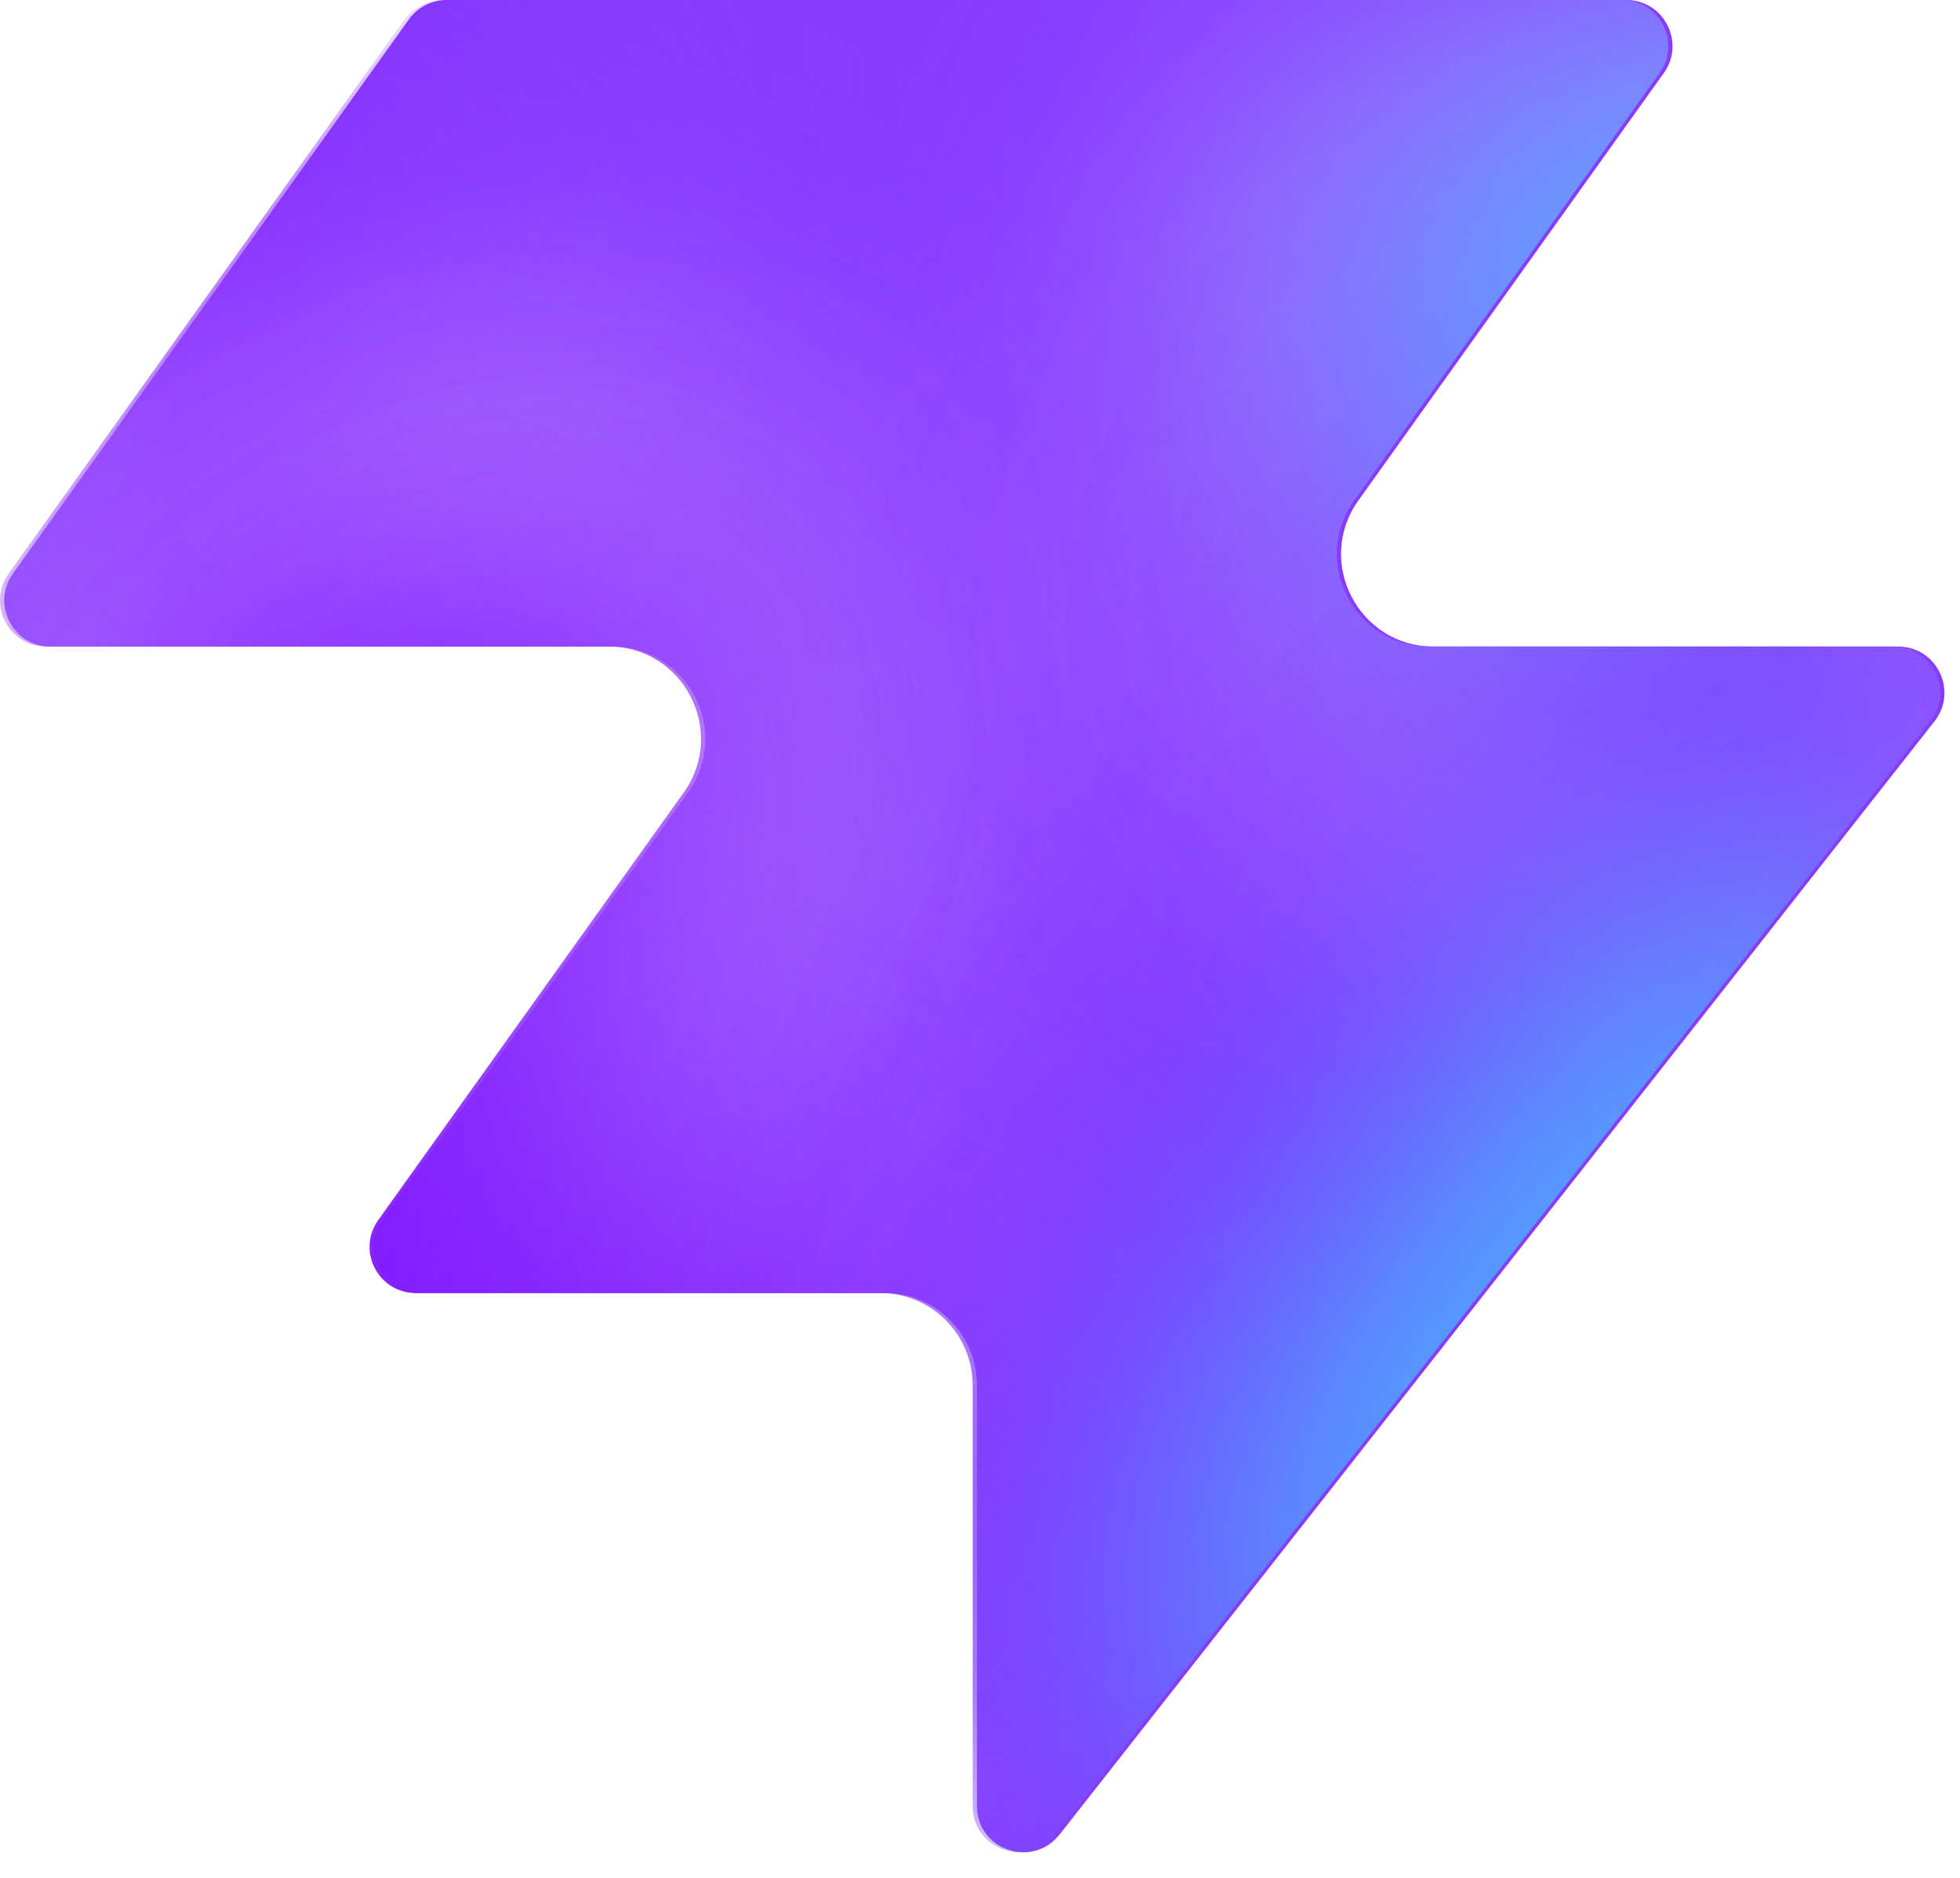
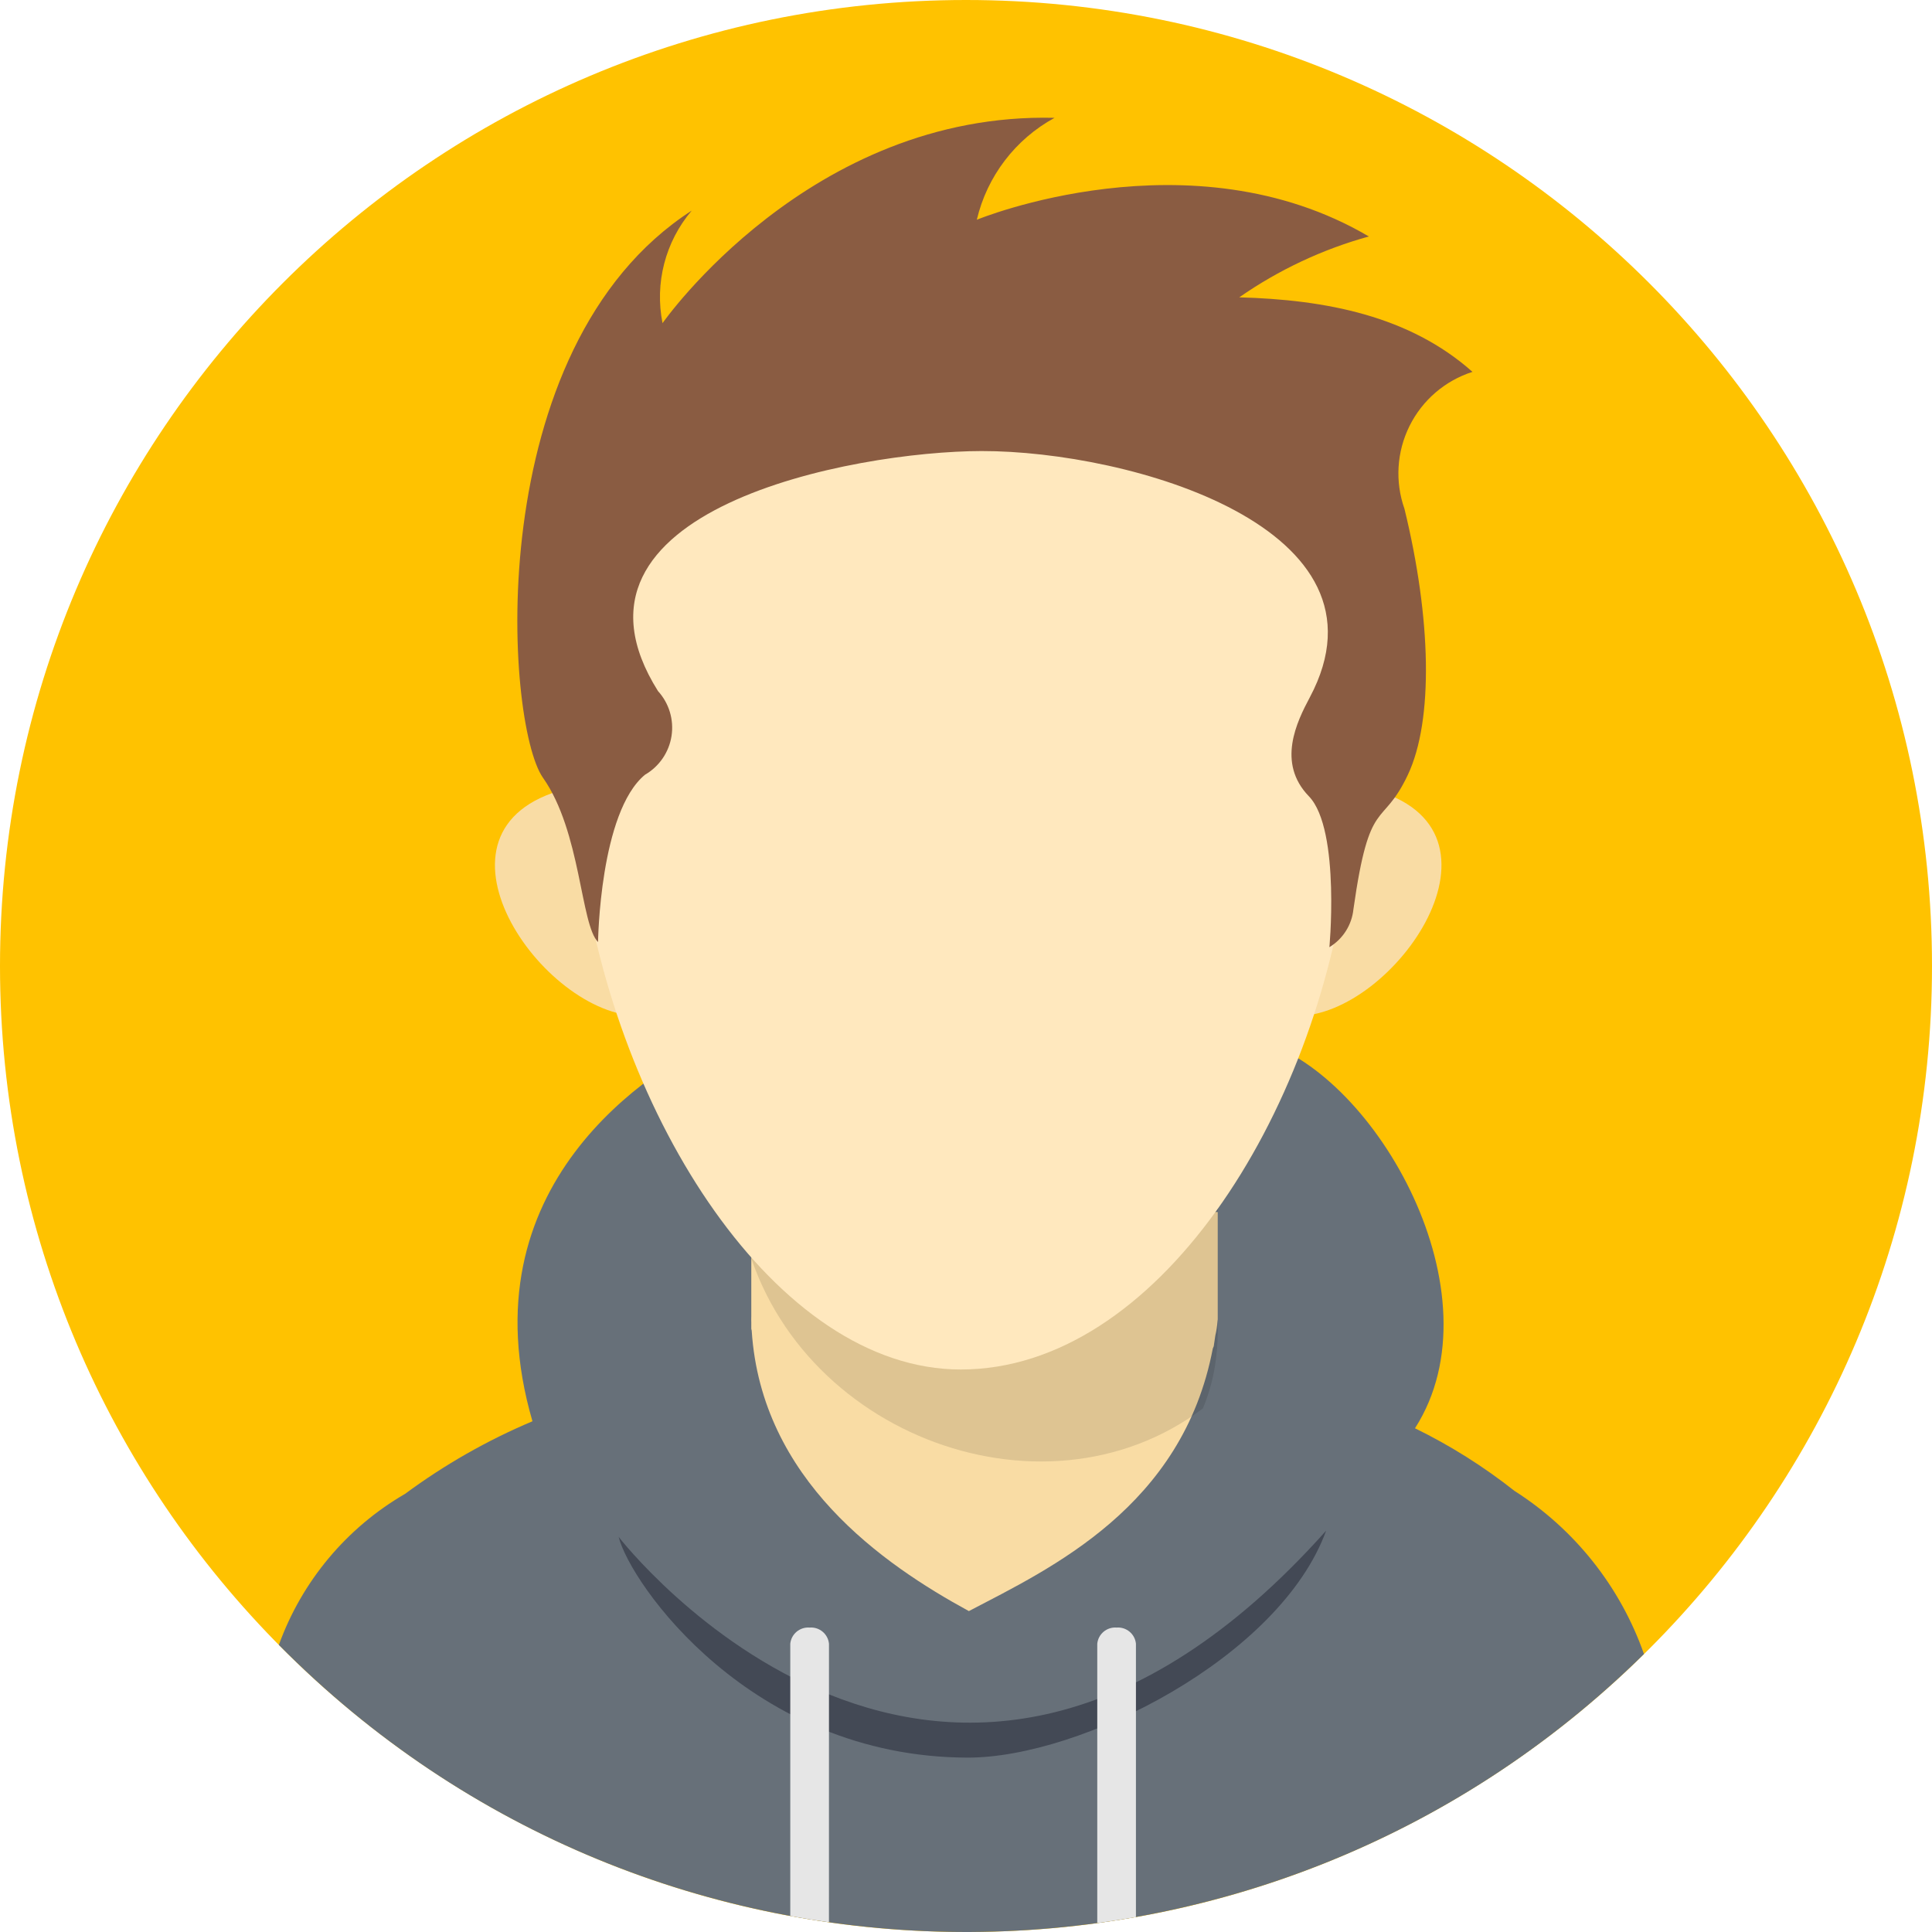
- <svg xmlns="http://www.w3.org/2000/svg" width="48" height="46" fill="none" viewBox="0 0 48 46">
-   <path fill="#863bff" d="M25.946 44.938c-.664.845-2.021.375-2.021-.698V33.937a2.26 2.26 0 0 0-2.262-2.262H10.287c-.92 0-1.456-1.04-.92-1.788l7.48-10.471c1.07-1.497 0-3.578-1.842-3.578H1.237c-.92 0-1.456-1.04-.92-1.788L10.013.474c.214-.297.556-.474.92-.474h28.894c.92 0 1.456 1.04.92 1.788l-7.48 10.471c-1.07 1.498 0 3.579 1.842 3.579h11.377c.943 0 1.473 1.088.89 1.83L25.947 44.94z" style="fill:#863bff;fill:color(display-p3 .525 .23 1);fill-opacity:1" />
-   <mask id="a" width="48" height="46" x="0" y="0" maskUnits="userSpaceOnUse" style="mask-type:alpha">
-     <path fill="#000" d="M25.842 44.938c-.664.844-2.021.375-2.021-.698V33.937a2.26 2.26 0 0 0-2.262-2.262H10.183c-.92 0-1.456-1.04-.92-1.788l7.48-10.471c1.07-1.498 0-3.579-1.842-3.579H1.133c-.92 0-1.456-1.04-.92-1.787L9.91.473c.214-.297.556-.474.92-.474h28.894c.92 0 1.456 1.04.92 1.788l-7.48 10.471c-1.07 1.498 0 3.578 1.842 3.578h11.377c.943 0 1.473 1.088.89 1.832L25.843 44.94z" style="fill:#000;fill-opacity:1" />
-   </mask>
-   <g mask="url(#a)">
-     <g filter="url(#b)">
-       <ellipse cx="5.508" cy="14.704" fill="#ede6ff" rx="5.508" ry="14.704" style="fill:#ede6ff;fill:color(display-p3 .927 .903 1);fill-opacity:1" transform="matrix(.00324 1 1 -.00324 -4.47 31.516)" />
-     </g>
-     <g filter="url(#c)">
-       <ellipse cx="10.399" cy="29.851" fill="#ede6ff" rx="10.399" ry="29.851" style="fill:#ede6ff;fill:color(display-p3 .927 .903 1);fill-opacity:1" transform="matrix(.00324 1 1 -.00324 -39.328 7.883)" />
-     </g>
-     <g filter="url(#d)">
-       <ellipse cx="5.508" cy="30.487" fill="#7e14ff" rx="5.508" ry="30.487" style="fill:#7e14ff;fill:color(display-p3 .492 .077 1);fill-opacity:1" transform="rotate(89.814 -25.913 -14.639)scale(1 -1)" />
-     </g>
-     <g filter="url(#e)">
-       <ellipse cx="5.508" cy="30.599" fill="#7e14ff" rx="5.508" ry="30.599" style="fill:#7e14ff;fill:color(display-p3 .492 .077 1);fill-opacity:1" transform="rotate(89.814 -32.644 -3.334)scale(1 -1)" />
-     </g>
-     <g filter="url(#f)">
-       <ellipse cx="5.508" cy="30.599" fill="#7e14ff" rx="5.508" ry="30.599" style="fill:#7e14ff;fill:color(display-p3 .492 .077 1);fill-opacity:1" transform="matrix(.00324 1 1 -.00324 -34.34 30.47)" />
-     </g>
-     <g filter="url(#g)">
-       <ellipse cx="14.072" cy="22.078" fill="#ede6ff" rx="14.072" ry="22.078" style="fill:#ede6ff;fill:color(display-p3 .927 .903 1);fill-opacity:1" transform="rotate(93.35 24.506 48.493)scale(-1 1)" />
-     </g>
-     <g filter="url(#h)">
-       <ellipse cx="3.47" cy="21.501" fill="#7e14ff" rx="3.47" ry="21.501" style="fill:#7e14ff;fill:color(display-p3 .492 .077 1);fill-opacity:1" transform="rotate(89.009 28.708 47.59)scale(-1 1)" />
-     </g>
-     <g filter="url(#i)">
-       <ellipse cx="3.47" cy="21.501" fill="#7e14ff" rx="3.47" ry="21.501" style="fill:#7e14ff;fill:color(display-p3 .492 .077 1);fill-opacity:1" transform="rotate(89.009 28.708 47.59)scale(-1 1)" />
-     </g>
-     <g filter="url(#j)">
-       <ellipse cx=".387" cy="8.972" fill="#7e14ff" rx="4.407" ry="29.108" style="fill:#7e14ff;fill:color(display-p3 .492 .077 1);fill-opacity:1" transform="rotate(39.51 .387 8.972)" />
-     </g>
-     <g filter="url(#k)">
-       <ellipse cx="47.523" cy="-6.092" fill="#7e14ff" rx="4.407" ry="29.108" style="fill:#7e14ff;fill:color(display-p3 .492 .077 1);fill-opacity:1" transform="rotate(37.892 47.523 -6.092)" />
-     </g>
-     <g filter="url(#l)">
-       <ellipse cx="41.412" cy="6.333" fill="#47bfff" rx="5.971" ry="9.665" style="fill:#47bfff;fill:color(display-p3 .28 .748 1);fill-opacity:1" transform="rotate(37.892 41.412 6.333)" />
-     </g>
-     <g filter="url(#m)">
-       <ellipse cx="-1.879" cy="38.332" fill="#7e14ff" rx="4.407" ry="29.108" style="fill:#7e14ff;fill:color(display-p3 .492 .077 1);fill-opacity:1" transform="rotate(37.892 -1.88 38.332)" />
-     </g>
-     <g filter="url(#n)">
-       <ellipse cx="-1.879" cy="38.332" fill="#7e14ff" rx="4.407" ry="29.108" style="fill:#7e14ff;fill:color(display-p3 .492 .077 1);fill-opacity:1" transform="rotate(37.892 -1.88 38.332)" />
-     </g>
-     <g filter="url(#o)">
-       <ellipse cx="35.651" cy="29.907" fill="#7e14ff" rx="4.407" ry="29.108" style="fill:#7e14ff;fill:color(display-p3 .492 .077 1);fill-opacity:1" transform="rotate(37.892 35.651 29.907)" />
-     </g>
-     <g filter="url(#p)">
-       <ellipse cx="38.418" cy="32.4" fill="#47bfff" rx="5.971" ry="15.297" style="fill:#47bfff;fill:color(display-p3 .28 .748 1);fill-opacity:1" transform="rotate(37.892 38.418 32.4)" />
+ <svg xmlns="http://www.w3.org/2000/svg" width="800" height="800" viewBox="0 0 61.8 61.8">
+   <g data-name="Layer 2">
+     <g data-name="—ÎÓÈ 1">
+       <circle cx="30.9" cy="30.9" fill="#ffc200" r="30.9" />
+       <path d="M52.587 52.908a30.895 30.895 0 0 1-43.667-.291 9.2 9.2 0 0 1 4.037-4.832 19.8 19.8 0 0 1 4.075-2.322c-2.198-7.553 3.777-11.266 6.063-12.335 0 3.487 3.265 1.173 7.317 1.217 3.336.037 9.933 3.395 9.933-1.035 3.67 1.086 7.67 8.08 4.917 12.377a17.6 17.6 0 0 1 3.181 2.002 10.2 10.2 0 0 1 4.144 5.22z" fill="#677079" fill-rule="evenodd" />
+       <path d="m24.032 38.68 14.92.09v3.437l-.007.053a3 3 0 0 1-.07.462l-.05.341-.03.071c-.966 5.074-5.193 7.035-7.803 8.401-2.75-1.498-6.638-4.197-6.947-8.972l-.013-.059v-.2l-.004-.207.004.106z" fill="#f9dca4" fill-rule="evenodd" />
+       <path d="M38.953 38.617v4.005a7 7 0 0 1-.095 1.108 6 6 0 0 1-.38 1.321c-5.184 3.915-13.444.704-14.763-5.983z" fill-rule="evenodd" opacity=".11" />
+       <path d="M18.104 25.235c-4.94 1.27-.74 7.29 2.367 7.264a19.8 19.8 0 0 1-2.367-7.264m25.733 0c4.94 1.27.74 7.29-2.368 7.263a19.8 19.8 0 0 0 2.368-7.263" fill="#f9dca4" fill-rule="evenodd" />
+       <path d="M30.733 11.361c20.523 0 12.525 32.446 0 32.446-11.83 0-20.523-32.446 0-32.446" fill="#ffe8be" fill-rule="evenodd" />
+       <path d="M21.047 22.105a1.738 1.738 0 0 1-.414 2.676c-1.45 1.193-1.503 5.353-1.503 5.353-.56-.556-.547-3.534-1.761-5.255s-2.032-13.763 4.757-18.142a4.27 4.27 0 0 0-.933 3.6s4.716-6.763 12.54-6.568a5.03 5.03 0 0 0-2.487 3.26s6.84-2.822 12.54.535a13.6 13.6 0 0 0-4.145 1.947c2.768.076 5.443.59 7.46 2.384a3.41 3.41 0 0 0-2.176 4.38c.856 3.503.936 6.762.107 8.514s-1.22.621-1.739 4.295a1.61 1.61 0 0 1-.77 1.214c-.02.266.382-3.756-.655-4.827-1.036-1.07-.385-2.385.029-3.163 2.89-5.427-5.765-7.886-10.496-7.88-4.103.005-14 1.87-10.354 7.677" fill="#8a5c42" fill-rule="evenodd" />
+       <path d="M19.79 49.162c.03.038 10.418 13.483 22.63-.2-1.475 4.052-7.837 7.27-11.476 7.26-6.95-.02-10.796-5.6-11.154-7.06" fill="#434955" fill-rule="evenodd" />
+       <path d="M36.336 61.323q-.615.107-1.237.192v-8.937a.576.576 0 0 1 .618-.516.576.576 0 0 1 .619.516zm-9.82.166q-.622-.089-1.237-.2v-8.711a.576.576 0 0 1 .618-.516.576.576 0 0 1 .62.516z" fill="#e6e6e6" fill-rule="evenodd" />
    </g>
  </g>
-   <defs>
-     <filter id="b" width="60.045" height="41.654" x="-19.77" y="16.149" color-interpolation-filters="sRGB" filterUnits="userSpaceOnUse">
-       <feFlood flood-opacity="0" result="BackgroundImageFix" />
-       <feBlend in="SourceGraphic" in2="BackgroundImageFix" result="shape" />
-       <feGaussianBlur result="effect1_foregroundBlur_2002_17158" stdDeviation="7.659" />
-     </filter>
-     <filter id="c" width="90.34" height="51.437" x="-54.613" y="-7.533" color-interpolation-filters="sRGB" filterUnits="userSpaceOnUse">
-       <feFlood flood-opacity="0" result="BackgroundImageFix" />
-       <feBlend in="SourceGraphic" in2="BackgroundImageFix" result="shape" />
-       <feGaussianBlur result="effect1_foregroundBlur_2002_17158" stdDeviation="7.659" />
-     </filter>
-     <filter id="d" width="79.355" height="29.4" x="-49.64" y="2.03" color-interpolation-filters="sRGB" filterUnits="userSpaceOnUse">
-       <feFlood flood-opacity="0" result="BackgroundImageFix" />
-       <feBlend in="SourceGraphic" in2="BackgroundImageFix" result="shape" />
-       <feGaussianBlur result="effect1_foregroundBlur_2002_17158" stdDeviation="4.596" />
-     </filter>
-     <filter id="e" width="79.579" height="29.4" x="-45.045" y="20.029" color-interpolation-filters="sRGB" filterUnits="userSpaceOnUse">
-       <feFlood flood-opacity="0" result="BackgroundImageFix" />
-       <feBlend in="SourceGraphic" in2="BackgroundImageFix" result="shape" />
-       <feGaussianBlur result="effect1_foregroundBlur_2002_17158" stdDeviation="4.596" />
-     </filter>
-     <filter id="f" width="79.579" height="29.4" x="-43.513" y="21.178" color-interpolation-filters="sRGB" filterUnits="userSpaceOnUse">
-       <feFlood flood-opacity="0" result="BackgroundImageFix" />
-       <feBlend in="SourceGraphic" in2="BackgroundImageFix" result="shape" />
-       <feGaussianBlur result="effect1_foregroundBlur_2002_17158" stdDeviation="4.596" />
-     </filter>
-     <filter id="g" width="74.749" height="58.852" x="15.756" y="-17.901" color-interpolation-filters="sRGB" filterUnits="userSpaceOnUse">
-       <feFlood flood-opacity="0" result="BackgroundImageFix" />
-       <feBlend in="SourceGraphic" in2="BackgroundImageFix" result="shape" />
-       <feGaussianBlur result="effect1_foregroundBlur_2002_17158" stdDeviation="7.659" />
-     </filter>
-     <filter id="h" width="61.377" height="25.362" x="23.548" y="2.284" color-interpolation-filters="sRGB" filterUnits="userSpaceOnUse">
-       <feFlood flood-opacity="0" result="BackgroundImageFix" />
-       <feBlend in="SourceGraphic" in2="BackgroundImageFix" result="shape" />
-       <feGaussianBlur result="effect1_foregroundBlur_2002_17158" stdDeviation="4.596" />
-     </filter>
-     <filter id="i" width="61.377" height="25.362" x="23.548" y="2.284" color-interpolation-filters="sRGB" filterUnits="userSpaceOnUse">
-       <feFlood flood-opacity="0" result="BackgroundImageFix" />
-       <feBlend in="SourceGraphic" in2="BackgroundImageFix" result="shape" />
-       <feGaussianBlur result="effect1_foregroundBlur_2002_17158" stdDeviation="4.596" />
-     </filter>
-     <filter id="j" width="56.045" height="63.649" x="-27.636" y="-22.853" color-interpolation-filters="sRGB" filterUnits="userSpaceOnUse">
-       <feFlood flood-opacity="0" result="BackgroundImageFix" />
-       <feBlend in="SourceGraphic" in2="BackgroundImageFix" result="shape" />
-       <feGaussianBlur result="effect1_foregroundBlur_2002_17158" stdDeviation="4.596" />
-     </filter>
-     <filter id="k" width="54.814" height="64.646" x="20.116" y="-38.415" color-interpolation-filters="sRGB" filterUnits="userSpaceOnUse">
-       <feFlood flood-opacity="0" result="BackgroundImageFix" />
-       <feBlend in="SourceGraphic" in2="BackgroundImageFix" result="shape" />
-       <feGaussianBlur result="effect1_foregroundBlur_2002_17158" stdDeviation="4.596" />
-     </filter>
-     <filter id="l" width="33.541" height="35.313" x="24.641" y="-11.323" color-interpolation-filters="sRGB" filterUnits="userSpaceOnUse">
-       <feFlood flood-opacity="0" result="BackgroundImageFix" />
-       <feBlend in="SourceGraphic" in2="BackgroundImageFix" result="shape" />
-       <feGaussianBlur result="effect1_foregroundBlur_2002_17158" stdDeviation="4.596" />
-     </filter>
-     <filter id="m" width="54.814" height="64.646" x="-29.286" y="6.009" color-interpolation-filters="sRGB" filterUnits="userSpaceOnUse">
-       <feFlood flood-opacity="0" result="BackgroundImageFix" />
-       <feBlend in="SourceGraphic" in2="BackgroundImageFix" result="shape" />
-       <feGaussianBlur result="effect1_foregroundBlur_2002_17158" stdDeviation="4.596" />
-     </filter>
-     <filter id="n" width="54.814" height="64.646" x="-29.286" y="6.009" color-interpolation-filters="sRGB" filterUnits="userSpaceOnUse">
-       <feFlood flood-opacity="0" result="BackgroundImageFix" />
-       <feBlend in="SourceGraphic" in2="BackgroundImageFix" result="shape" />
-       <feGaussianBlur result="effect1_foregroundBlur_2002_17158" stdDeviation="4.596" />
-     </filter>
-     <filter id="o" width="54.814" height="64.646" x="8.244" y="-2.416" color-interpolation-filters="sRGB" filterUnits="userSpaceOnUse">
-       <feFlood flood-opacity="0" result="BackgroundImageFix" />
-       <feBlend in="SourceGraphic" in2="BackgroundImageFix" result="shape" />
-       <feGaussianBlur result="effect1_foregroundBlur_2002_17158" stdDeviation="4.596" />
-     </filter>
-     <filter id="p" width="39.409" height="43.623" x="18.713" y="10.588" color-interpolation-filters="sRGB" filterUnits="userSpaceOnUse">
-       <feFlood flood-opacity="0" result="BackgroundImageFix" />
-       <feBlend in="SourceGraphic" in2="BackgroundImageFix" result="shape" />
-       <feGaussianBlur result="effect1_foregroundBlur_2002_17158" stdDeviation="4.596" />
-     </filter>
-   </defs>
</svg>
